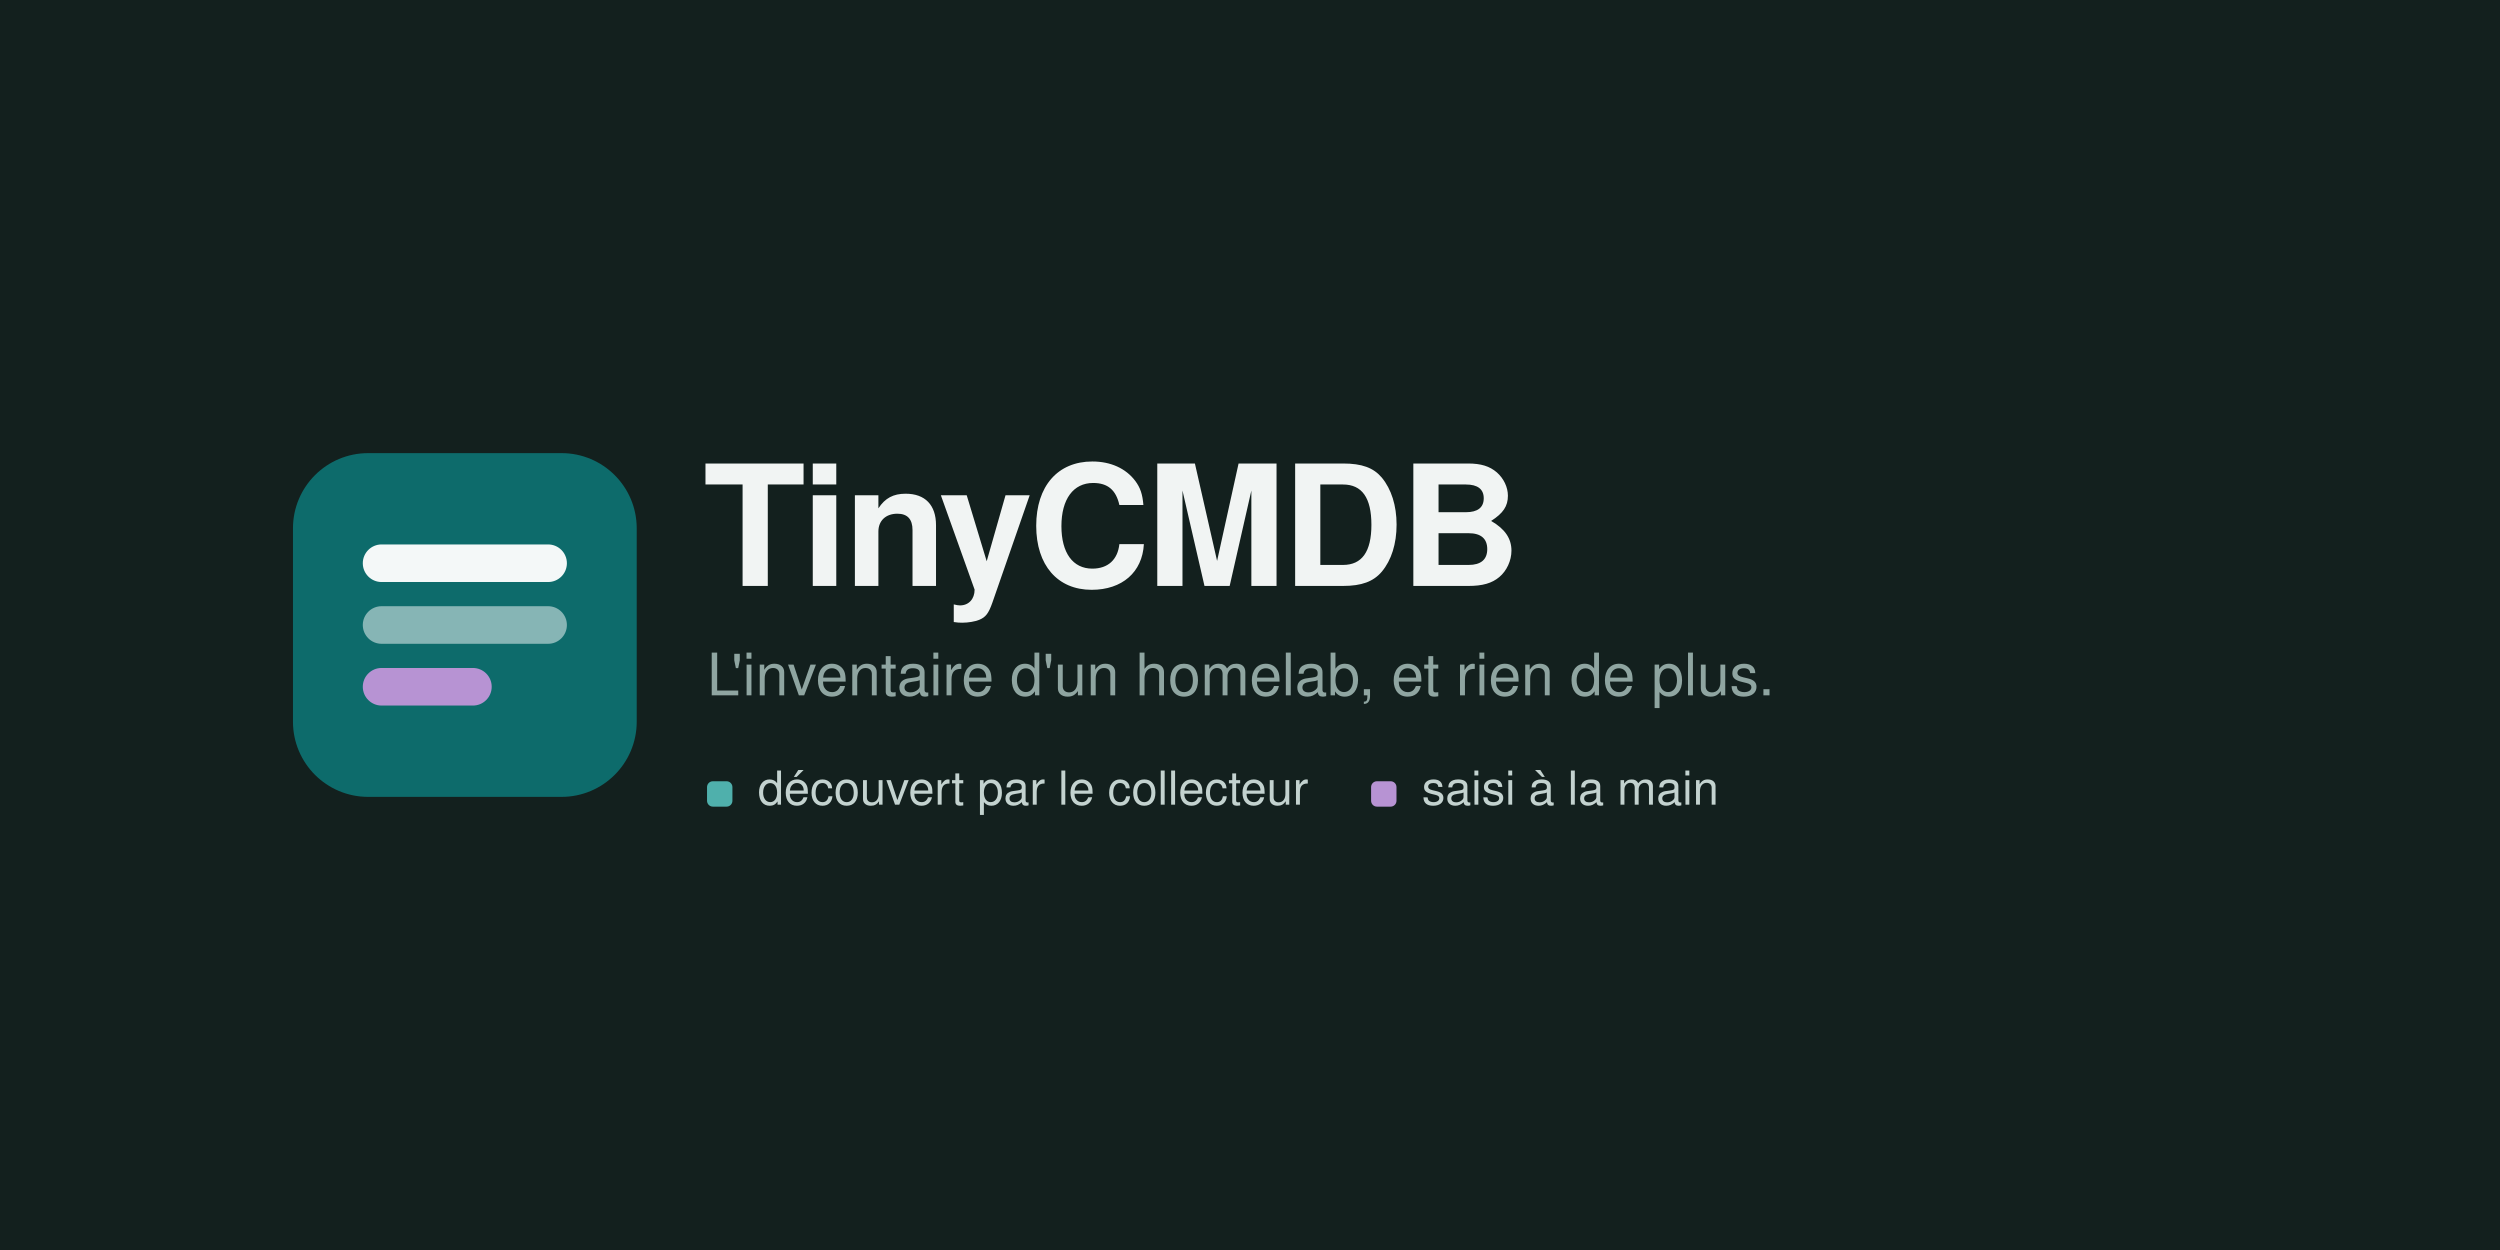
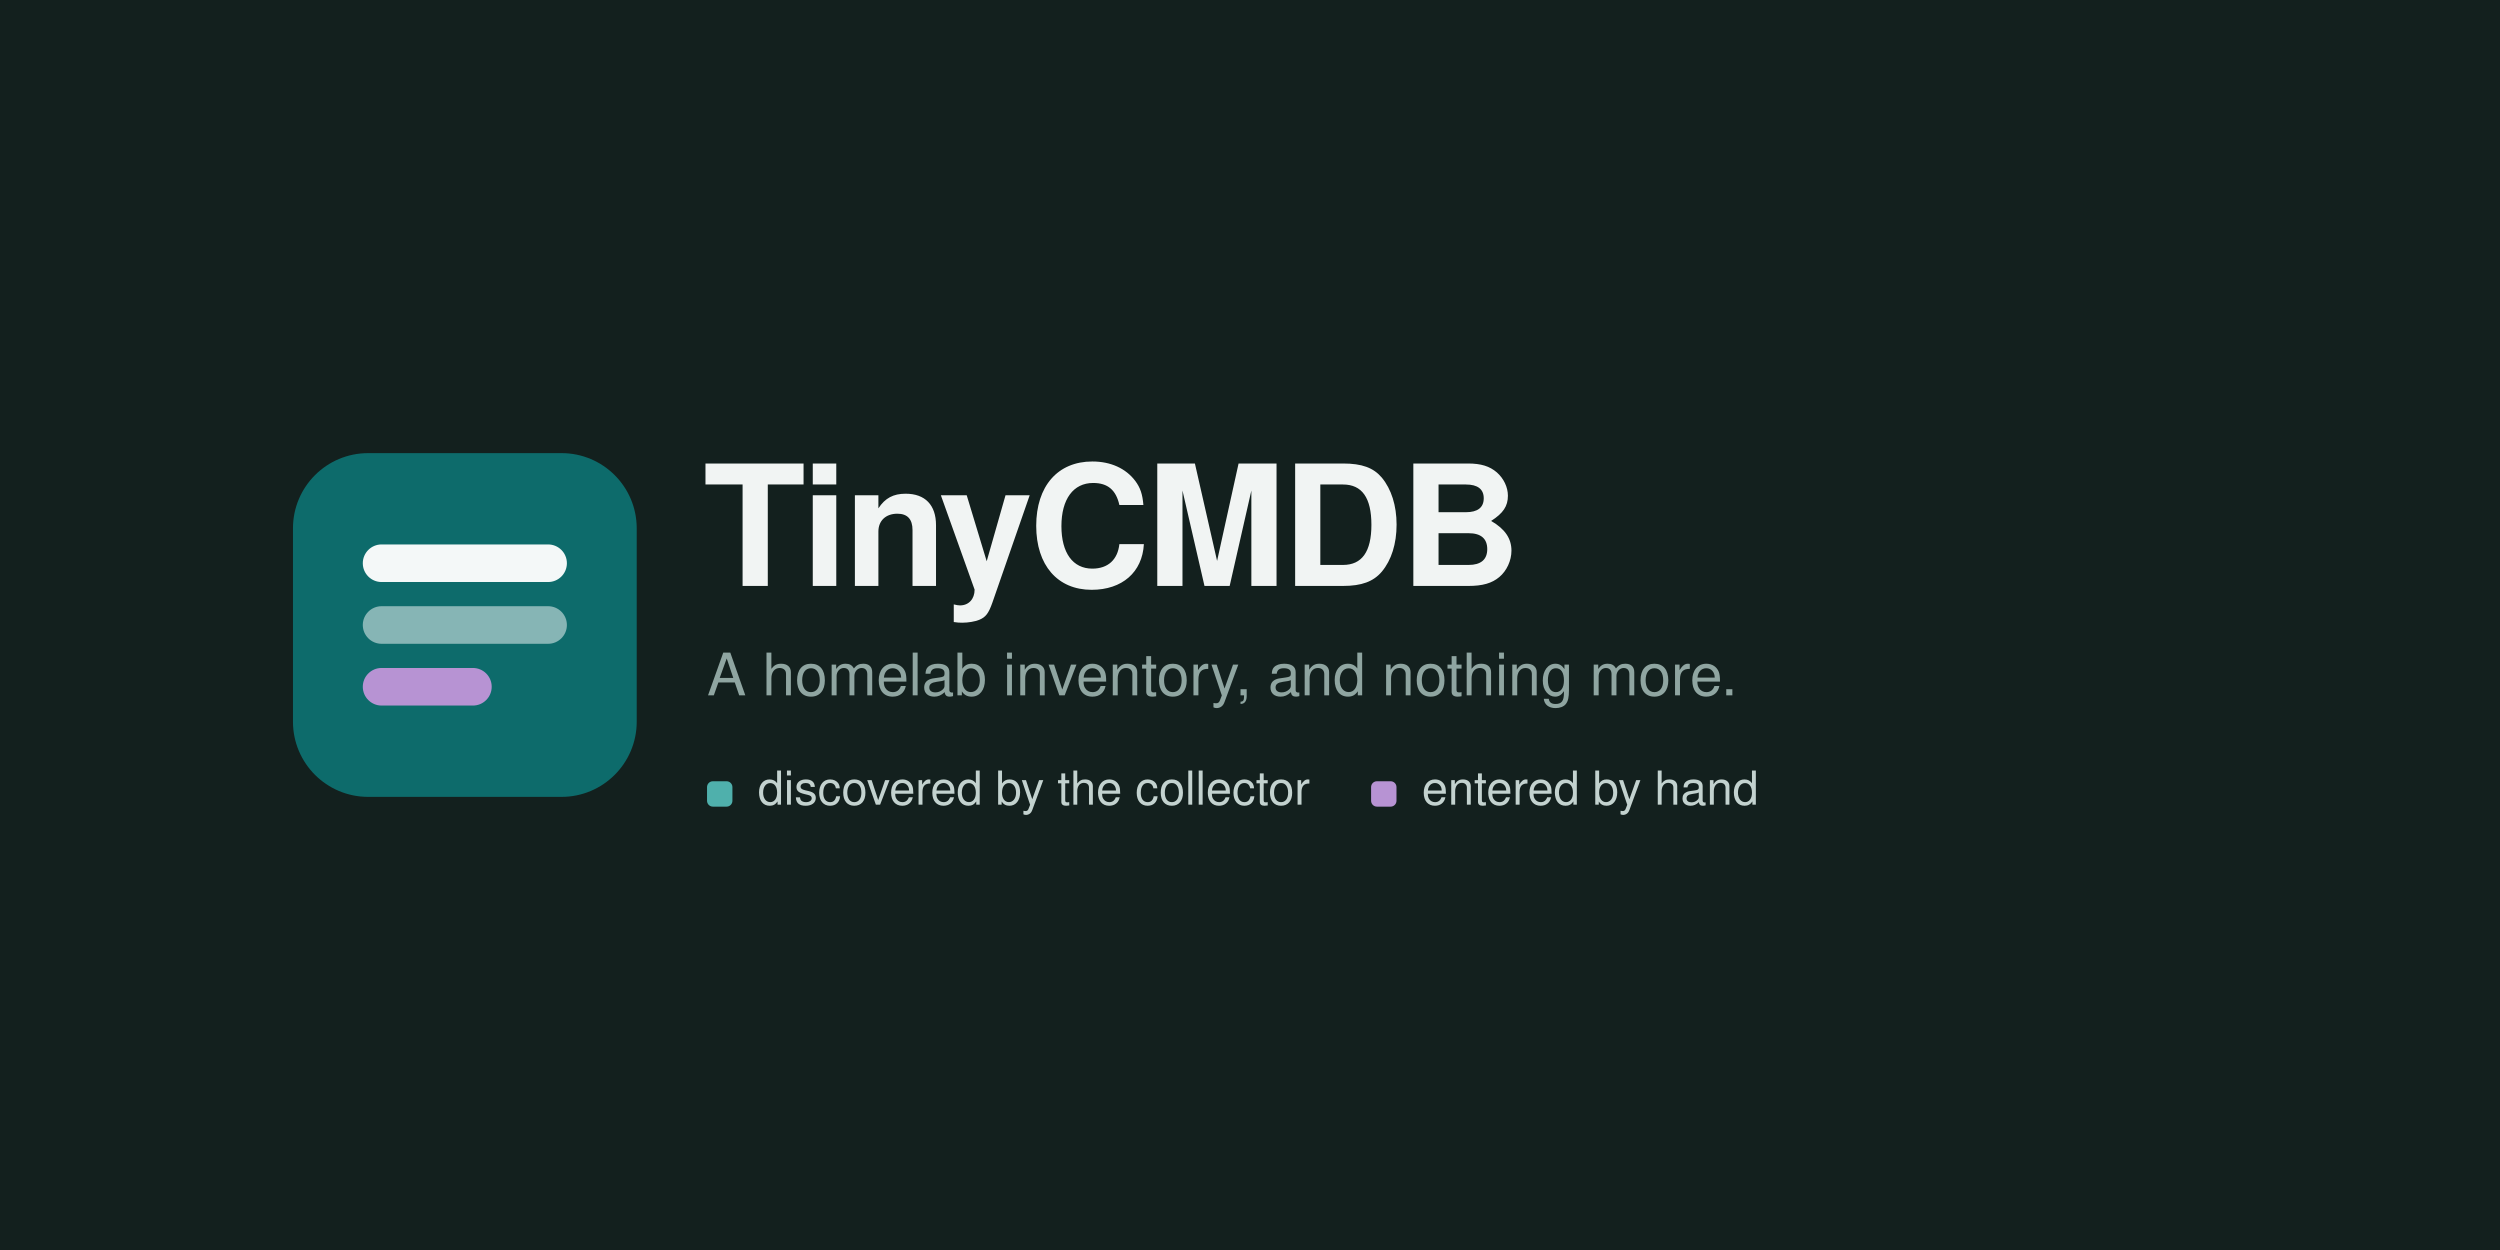
<svg xmlns="http://www.w3.org/2000/svg" viewBox="0 0 1280 640" width="1280" height="640">
  <rect width="1280" height="640" fill="#13201e" />
  <g transform="translate(150 232) scale(2.75)">
    <rect width="64" height="64" rx="14" fill="#0d6b6b" />
    <rect x="13" y="17" width="38" height="7" rx="3.5" fill="#ffffff" opacity=".95" />
    <rect x="13" y="28.5" width="38" height="7" rx="3.5" fill="#ffffff" opacity=".5" />
    <rect x="13" y="40" width="24" height="7" rx="3.5" fill="#b793d3" />
  </g>
  <text x="360" y="300" font-family="Helvetica Neue, Helvetica, Arial, sans-serif" font-size="86" font-weight="600" fill="#f1f4f3" letter-spacing="-2">TinyCMDB</text>
-   <text x="362" y="356" font-family="Helvetica Neue, Helvetica, Arial, sans-serif" font-size="30" fill="#8fa5a1">L'inventaire d'un homelab, et rien de plus.</text>
+   <text x="362" y="356" font-family="Helvetica Neue, Helvetica, Arial, sans-serif" font-size="30" fill="#8fa5a1">A homelab inventory, and nothing more.</text>
  <g transform="translate(362 400)" font-family="Helvetica Neue, Helvetica, Arial, sans-serif" font-size="24">
    <rect x="0" y="0" width="13" height="13" rx="3" fill="#4fb0ac" />
-     <text x="26" y="12" fill="#c3d2cf">découvert par le collecteur</text>
+     <text x="26" y="12" fill="#c3d2cf">discovered by the collector</text>
    <rect x="340" y="0" width="13" height="13" rx="3" fill="#b793d3" />
-     <text x="366" y="12" fill="#c3d2cf">saisi à la main</text>
+     <text x="366" y="12" fill="#c3d2cf">entered by hand</text>
  </g>
</svg>
